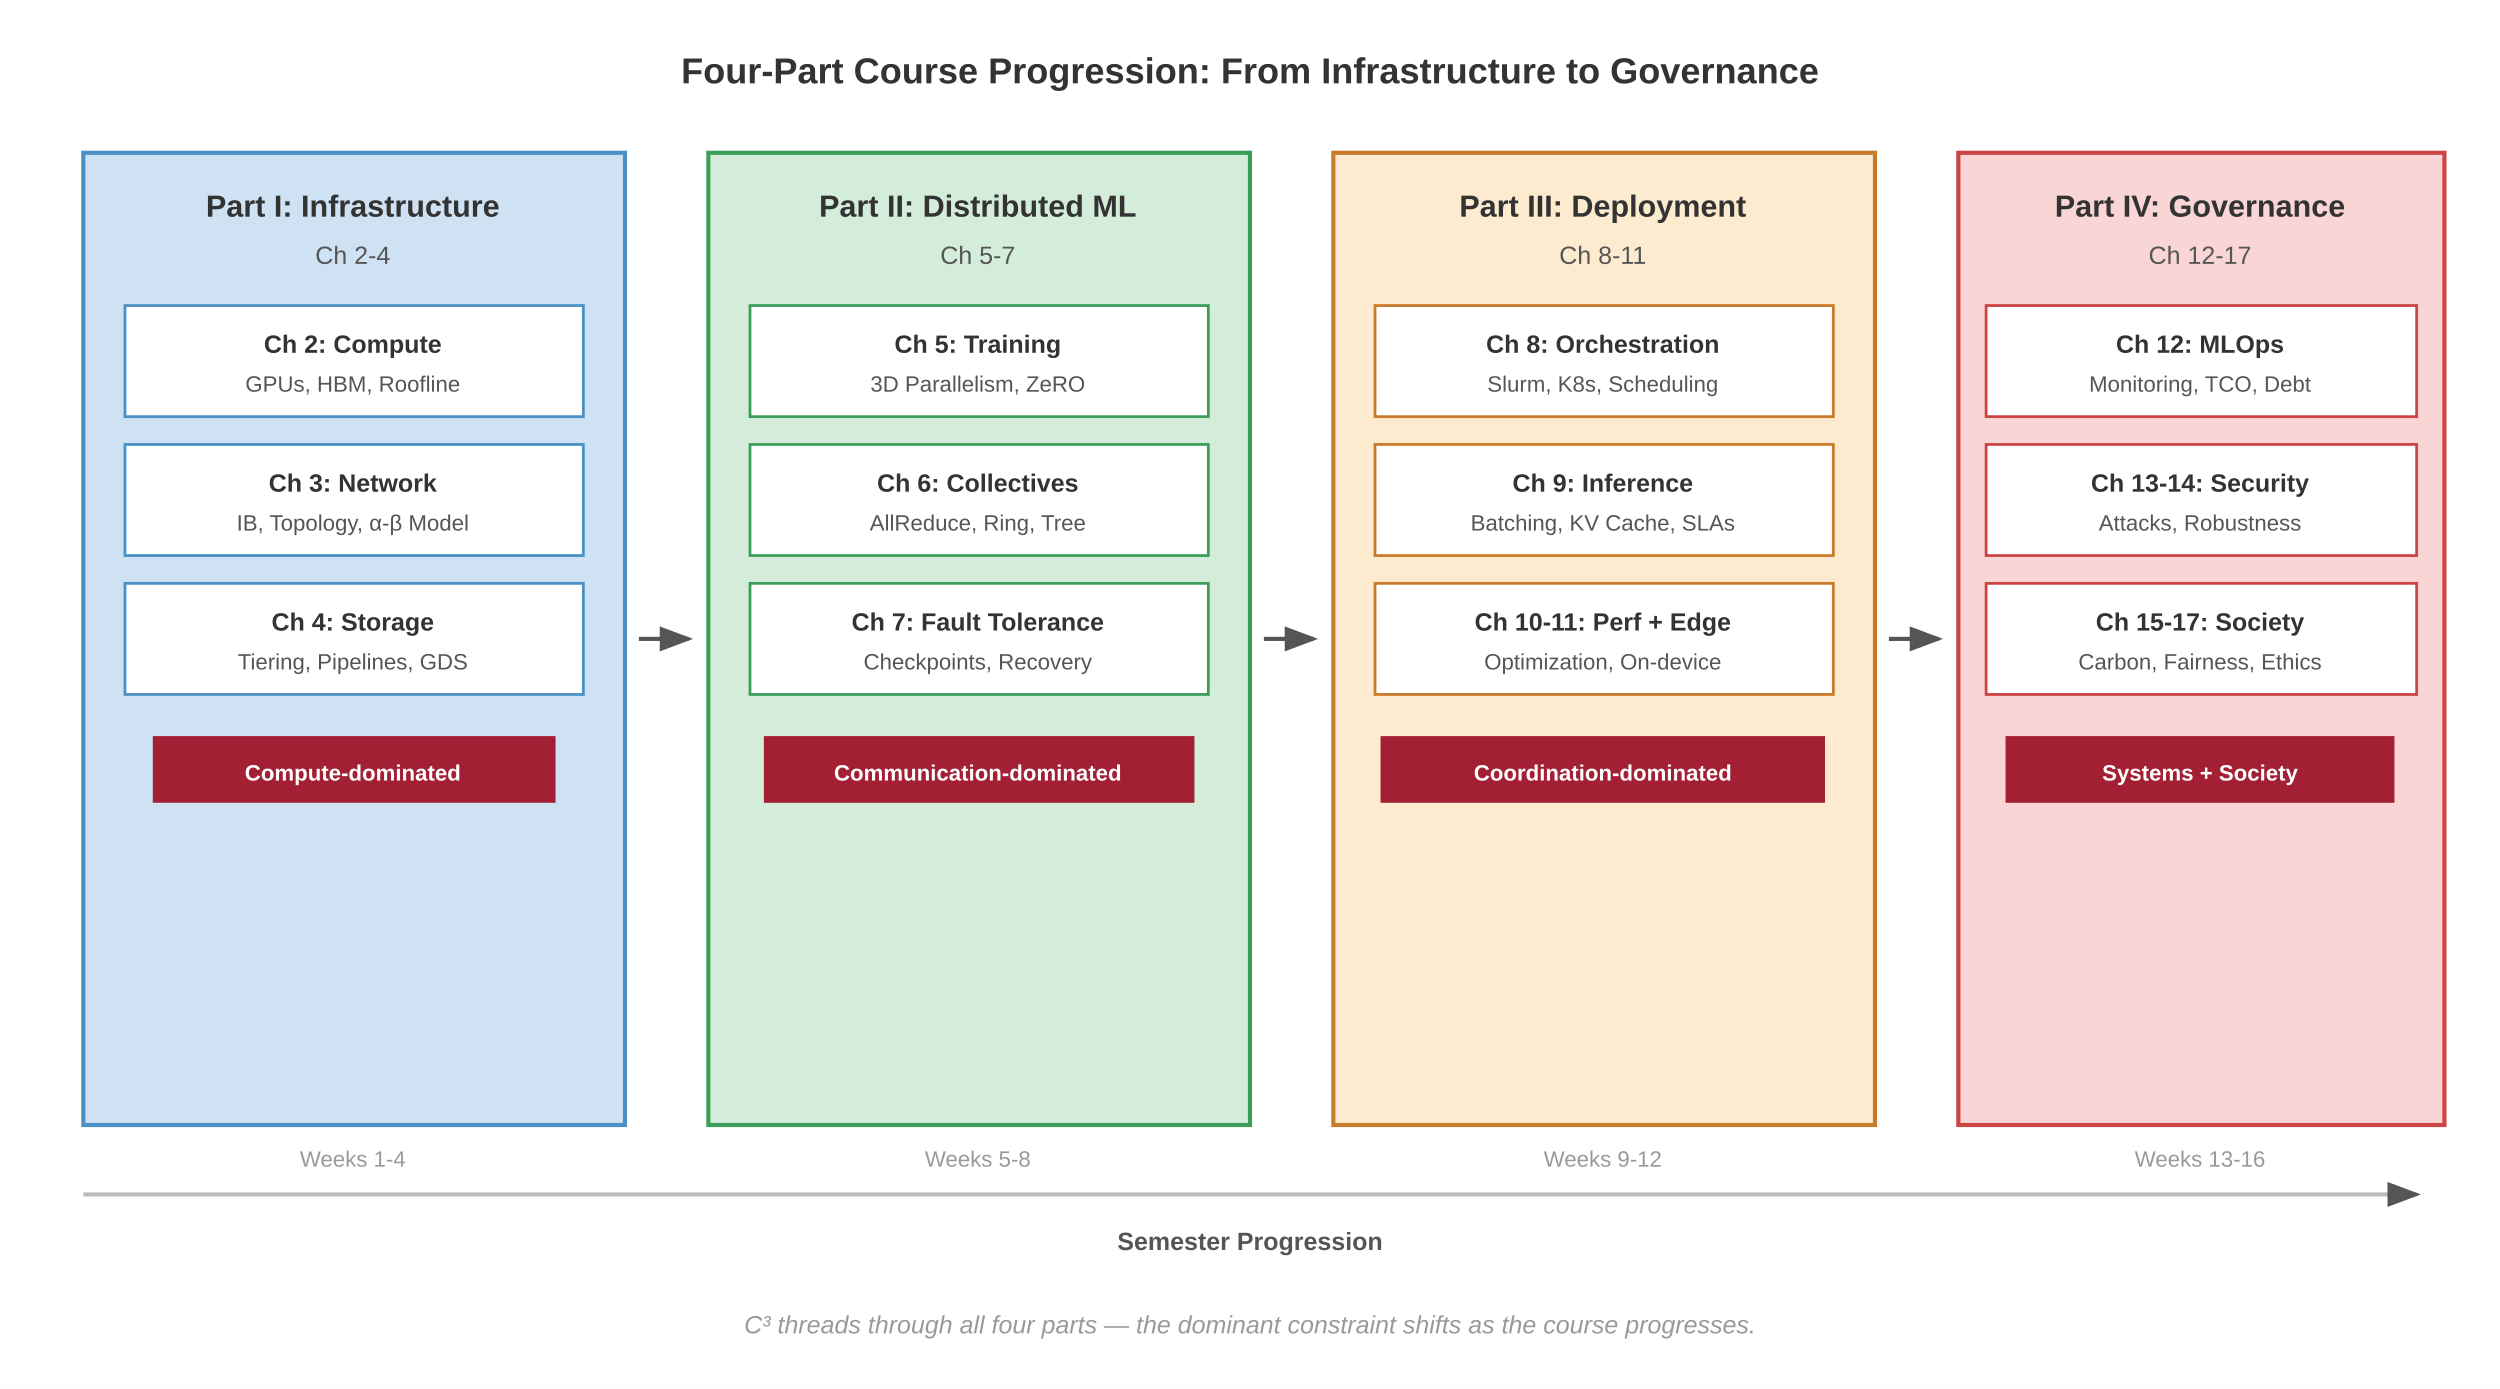
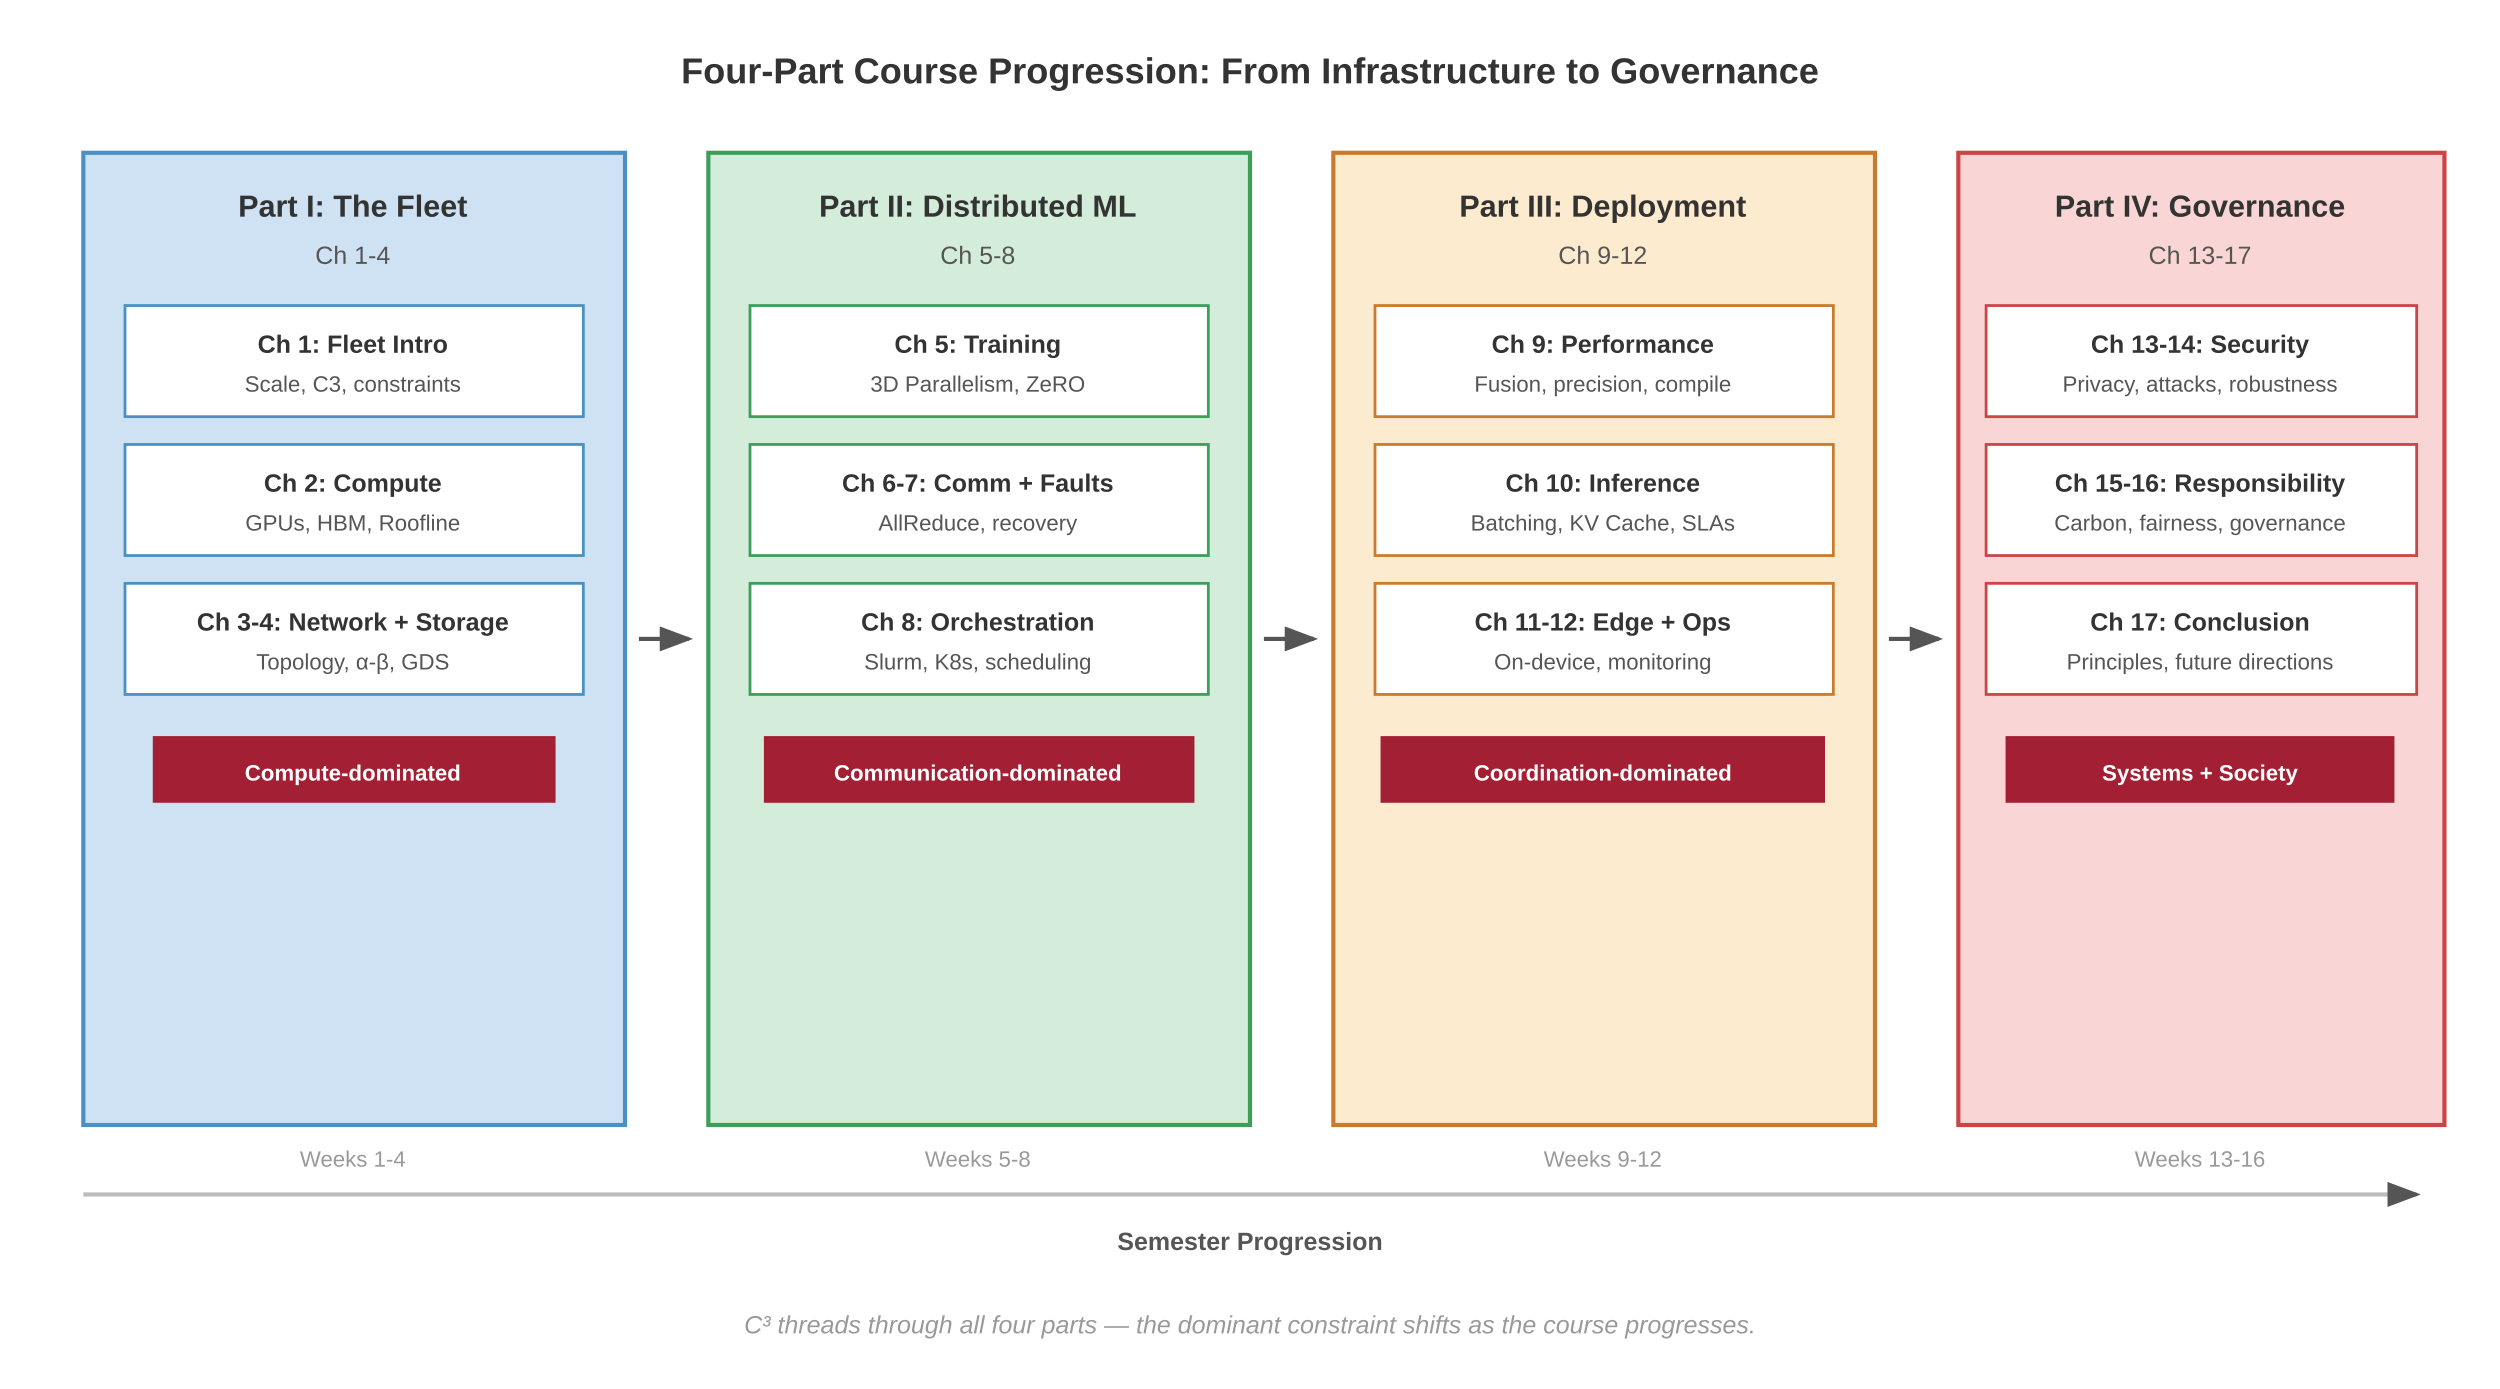
<svg xmlns="http://www.w3.org/2000/svg" font-family="Arial, Helvetica, sans-serif" viewBox="0 0 900 500">
  <rect width="900" height="500" fill="#fff" />
  <text x="450" y="30" text-anchor="middle" font-size="13" font-weight="700" fill="#333">Four-Part Course Progression: From Infrastructure to Governance</text>
  <defs>
    <marker id="arrow" markerWidth="8" markerHeight="6" refX="7" refY="3" orient="auto">
      <path d="M0,0 L8,3 L0,6 Z" fill="#555" />
    </marker>
  </defs>
  <rect x="30" y="55" width="195" height="350" fill="#cfe2f3" stroke="#4a90c4" stroke-width="1.5" />
-   <text x="127" y="78" text-anchor="middle" font-size="11" font-weight="700" fill="#333">Part I: Infrastructure</text>
-   <text x="127" y="95" text-anchor="middle" font-size="9" fill="#555">Ch 2-4</text>
+   <text x="127" y="78" text-anchor="middle" font-size="11" font-weight="700" fill="#333">Part I: The Fleet</text>
+   <text x="127" y="95" text-anchor="middle" font-size="9" fill="#555">Ch 1-4</text>
  <rect x="45" y="110" width="165" height="40" fill="#fff" stroke="#4a90c4" stroke-width="1.0" />
-   <text x="127" y="127" text-anchor="middle" font-size="9" font-weight="700" fill="#333">Ch 2: Compute</text>
-   <text x="127" y="141" text-anchor="middle" font-size="8" fill="#555">GPUs, HBM, Roofline</text>
+   <text x="127" y="127" text-anchor="middle" font-size="9" font-weight="700" fill="#333">Ch 1: Fleet Intro</text>
+   <text x="127" y="141" text-anchor="middle" font-size="8" fill="#555">Scale, C3, constraints</text>
  <rect x="45" y="160" width="165" height="40" fill="#fff" stroke="#4a90c4" stroke-width="1.0" />
-   <text x="127" y="177" text-anchor="middle" font-size="9" font-weight="700" fill="#333">Ch 3: Network</text>
-   <text x="127" y="191" text-anchor="middle" font-size="8" fill="#555">IB, Topology, α-β Model</text>
+   <text x="127" y="177" text-anchor="middle" font-size="9" font-weight="700" fill="#333">Ch 2: Compute</text>
+   <text x="127" y="191" text-anchor="middle" font-size="8" fill="#555">GPUs, HBM, Roofline</text>
  <rect x="45" y="210" width="165" height="40" fill="#fff" stroke="#4a90c4" stroke-width="1.0" />
-   <text x="127" y="227" text-anchor="middle" font-size="9" font-weight="700" fill="#333">Ch 4: Storage</text>
-   <text x="127" y="241" text-anchor="middle" font-size="8" fill="#555">Tiering, Pipelines, GDS</text>
+   <text x="127" y="227" text-anchor="middle" font-size="9" font-weight="700" fill="#333">Ch 3-4: Network + Storage</text>
+   <text x="127" y="241" text-anchor="middle" font-size="8" fill="#555">Topology, α-β, GDS</text>
  <rect x="55" y="265" width="145" height="24" fill="#a31f34" />
  <text x="127" y="281" text-anchor="middle" font-size="8" font-weight="700" fill="#fff">Compute-dominated</text>
  <line x1="230" y1="230" x2="248" y2="230" stroke="#555" stroke-width="1.5" marker-end="url(#arrow)" />
  <rect x="255" y="55" width="195" height="350" fill="#d4edda" stroke="#3d9e5a" stroke-width="1.5" />
  <text x="352" y="78" text-anchor="middle" font-size="11" font-weight="700" fill="#333">Part II: Distributed ML</text>
-   <text x="352" y="95" text-anchor="middle" font-size="9" fill="#555">Ch 5-7</text>
+   <text x="352" y="95" text-anchor="middle" font-size="9" fill="#555">Ch 5-8</text>
  <rect x="270" y="110" width="165" height="40" fill="#fff" stroke="#3d9e5a" stroke-width="1.0" />
  <text x="352" y="127" text-anchor="middle" font-size="9" font-weight="700" fill="#333">Ch 5: Training</text>
  <text x="352" y="141" text-anchor="middle" font-size="8" fill="#555">3D Parallelism, ZeRO</text>
  <rect x="270" y="160" width="165" height="40" fill="#fff" stroke="#3d9e5a" stroke-width="1.0" />
-   <text x="352" y="177" text-anchor="middle" font-size="9" font-weight="700" fill="#333">Ch 6: Collectives</text>
-   <text x="352" y="191" text-anchor="middle" font-size="8" fill="#555">AllReduce, Ring, Tree</text>
+   <text x="352" y="177" text-anchor="middle" font-size="9" font-weight="700" fill="#333">Ch 6-7: Comm + Faults</text>
+   <text x="352" y="191" text-anchor="middle" font-size="8" fill="#555">AllReduce, recovery</text>
  <rect x="270" y="210" width="165" height="40" fill="#fff" stroke="#3d9e5a" stroke-width="1.0" />
-   <text x="352" y="227" text-anchor="middle" font-size="9" font-weight="700" fill="#333">Ch 7: Fault Tolerance</text>
-   <text x="352" y="241" text-anchor="middle" font-size="8" fill="#555">Checkpoints, Recovery</text>
+   <text x="352" y="227" text-anchor="middle" font-size="9" font-weight="700" fill="#333">Ch 8: Orchestration</text>
+   <text x="352" y="241" text-anchor="middle" font-size="8" fill="#555">Slurm, K8s, scheduling</text>
  <rect x="275" y="265" width="155" height="24" fill="#a31f34" />
  <text x="352" y="281" text-anchor="middle" font-size="8" font-weight="700" fill="#fff">Communication-dominated</text>
  <line x1="455" y1="230" x2="473" y2="230" stroke="#555" stroke-width="1.5" marker-end="url(#arrow)" />
  <rect x="480" y="55" width="195" height="350" fill="#fdebd0" stroke="#c87b2a" stroke-width="1.5" />
  <text x="577" y="78" text-anchor="middle" font-size="11" font-weight="700" fill="#333">Part III: Deployment</text>
-   <text x="577" y="95" text-anchor="middle" font-size="9" fill="#555">Ch 8-11</text>
+   <text x="577" y="95" text-anchor="middle" font-size="9" fill="#555">Ch 9-12</text>
  <rect x="495" y="110" width="165" height="40" fill="#fff" stroke="#c87b2a" stroke-width="1.0" />
-   <text x="577" y="127" text-anchor="middle" font-size="9" font-weight="700" fill="#333">Ch 8: Orchestration</text>
-   <text x="577" y="141" text-anchor="middle" font-size="8" fill="#555">Slurm, K8s, Scheduling</text>
+   <text x="577" y="127" text-anchor="middle" font-size="9" font-weight="700" fill="#333">Ch 9: Performance</text>
+   <text x="577" y="141" text-anchor="middle" font-size="8" fill="#555">Fusion, precision, compile</text>
  <rect x="495" y="160" width="165" height="40" fill="#fff" stroke="#c87b2a" stroke-width="1.0" />
-   <text x="577" y="177" text-anchor="middle" font-size="9" font-weight="700" fill="#333">Ch 9: Inference</text>
+   <text x="577" y="177" text-anchor="middle" font-size="9" font-weight="700" fill="#333">Ch 10: Inference</text>
  <text x="577" y="191" text-anchor="middle" font-size="8" fill="#555">Batching, KV Cache, SLAs</text>
  <rect x="495" y="210" width="165" height="40" fill="#fff" stroke="#c87b2a" stroke-width="1.0" />
-   <text x="577" y="227" text-anchor="middle" font-size="9" font-weight="700" fill="#333">Ch 10-11: Perf + Edge</text>
-   <text x="577" y="241" text-anchor="middle" font-size="8" fill="#555">Optimization, On-device</text>
+   <text x="577" y="227" text-anchor="middle" font-size="9" font-weight="700" fill="#333">Ch 11-12: Edge + Ops</text>
+   <text x="577" y="241" text-anchor="middle" font-size="8" fill="#555">On-device, monitoring</text>
  <rect x="497" y="265" width="160" height="24" fill="#a31f34" />
  <text x="577" y="281" text-anchor="middle" font-size="8" font-weight="700" fill="#fff">Coordination-dominated</text>
  <line x1="680" y1="230" x2="698" y2="230" stroke="#555" stroke-width="1.5" marker-end="url(#arrow)" />
  <rect x="705" y="55" width="175" height="350" fill="#f9d6d5" stroke="#c44" stroke-width="1.5" />
  <text x="792" y="78" text-anchor="middle" font-size="11" font-weight="700" fill="#333">Part IV: Governance</text>
-   <text x="792" y="95" text-anchor="middle" font-size="9" fill="#555">Ch 12-17</text>
+   <text x="792" y="95" text-anchor="middle" font-size="9" fill="#555">Ch 13-17</text>
  <rect x="715" y="110" width="155" height="40" fill="#fff" stroke="#c44" stroke-width="1.0" />
-   <text x="792" y="127" text-anchor="middle" font-size="9" font-weight="700" fill="#333">Ch 12: MLOps</text>
-   <text x="792" y="141" text-anchor="middle" font-size="8" fill="#555">Monitoring, TCO, Debt</text>
+   <text x="792" y="127" text-anchor="middle" font-size="9" font-weight="700" fill="#333">Ch 13-14: Security</text>
+   <text x="792" y="141" text-anchor="middle" font-size="8" fill="#555">Privacy, attacks, robustness</text>
  <rect x="715" y="160" width="155" height="40" fill="#fff" stroke="#c44" stroke-width="1.0" />
-   <text x="792" y="177" text-anchor="middle" font-size="9" font-weight="700" fill="#333">Ch 13-14: Security</text>
-   <text x="792" y="191" text-anchor="middle" font-size="8" fill="#555">Attacks, Robustness</text>
+   <text x="792" y="177" text-anchor="middle" font-size="9" font-weight="700" fill="#333">Ch 15-16: Responsibility</text>
+   <text x="792" y="191" text-anchor="middle" font-size="8" fill="#555">Carbon, fairness, governance</text>
  <rect x="715" y="210" width="155" height="40" fill="#fff" stroke="#c44" stroke-width="1.0" />
-   <text x="792" y="227" text-anchor="middle" font-size="9" font-weight="700" fill="#333">Ch 15-17: Society</text>
-   <text x="792" y="241" text-anchor="middle" font-size="8" fill="#555">Carbon, Fairness, Ethics</text>
+   <text x="792" y="227" text-anchor="middle" font-size="9" font-weight="700" fill="#333">Ch 17: Conclusion</text>
+   <text x="792" y="241" text-anchor="middle" font-size="8" fill="#555">Principles, future directions</text>
  <rect x="722" y="265" width="140" height="24" fill="#a31f34" />
  <text x="792" y="281" text-anchor="middle" font-size="8" font-weight="700" fill="#fff">Systems + Society</text>
  <line x1="30" y1="430" x2="870" y2="430" stroke="#bbb" stroke-width="1.5" marker-end="url(#arrow)" />
  <text x="450" y="450" text-anchor="middle" font-size="9" font-weight="700" fill="#555">Semester Progression</text>
  <text x="127" y="420" text-anchor="middle" font-size="8" fill="#999">Weeks 1-4</text>
  <text x="352" y="420" text-anchor="middle" font-size="8" fill="#999">Weeks 5-8</text>
  <text x="577" y="420" text-anchor="middle" font-size="8" fill="#999">Weeks 9-12</text>
  <text x="792" y="420" text-anchor="middle" font-size="8" fill="#999">Weeks 13-16</text>
  <text x="450" y="480" text-anchor="middle" font-size="9" font-style="italic" fill="#999">C³ threads through all four parts — the dominant constraint shifts as the course progresses.</text>
</svg>
